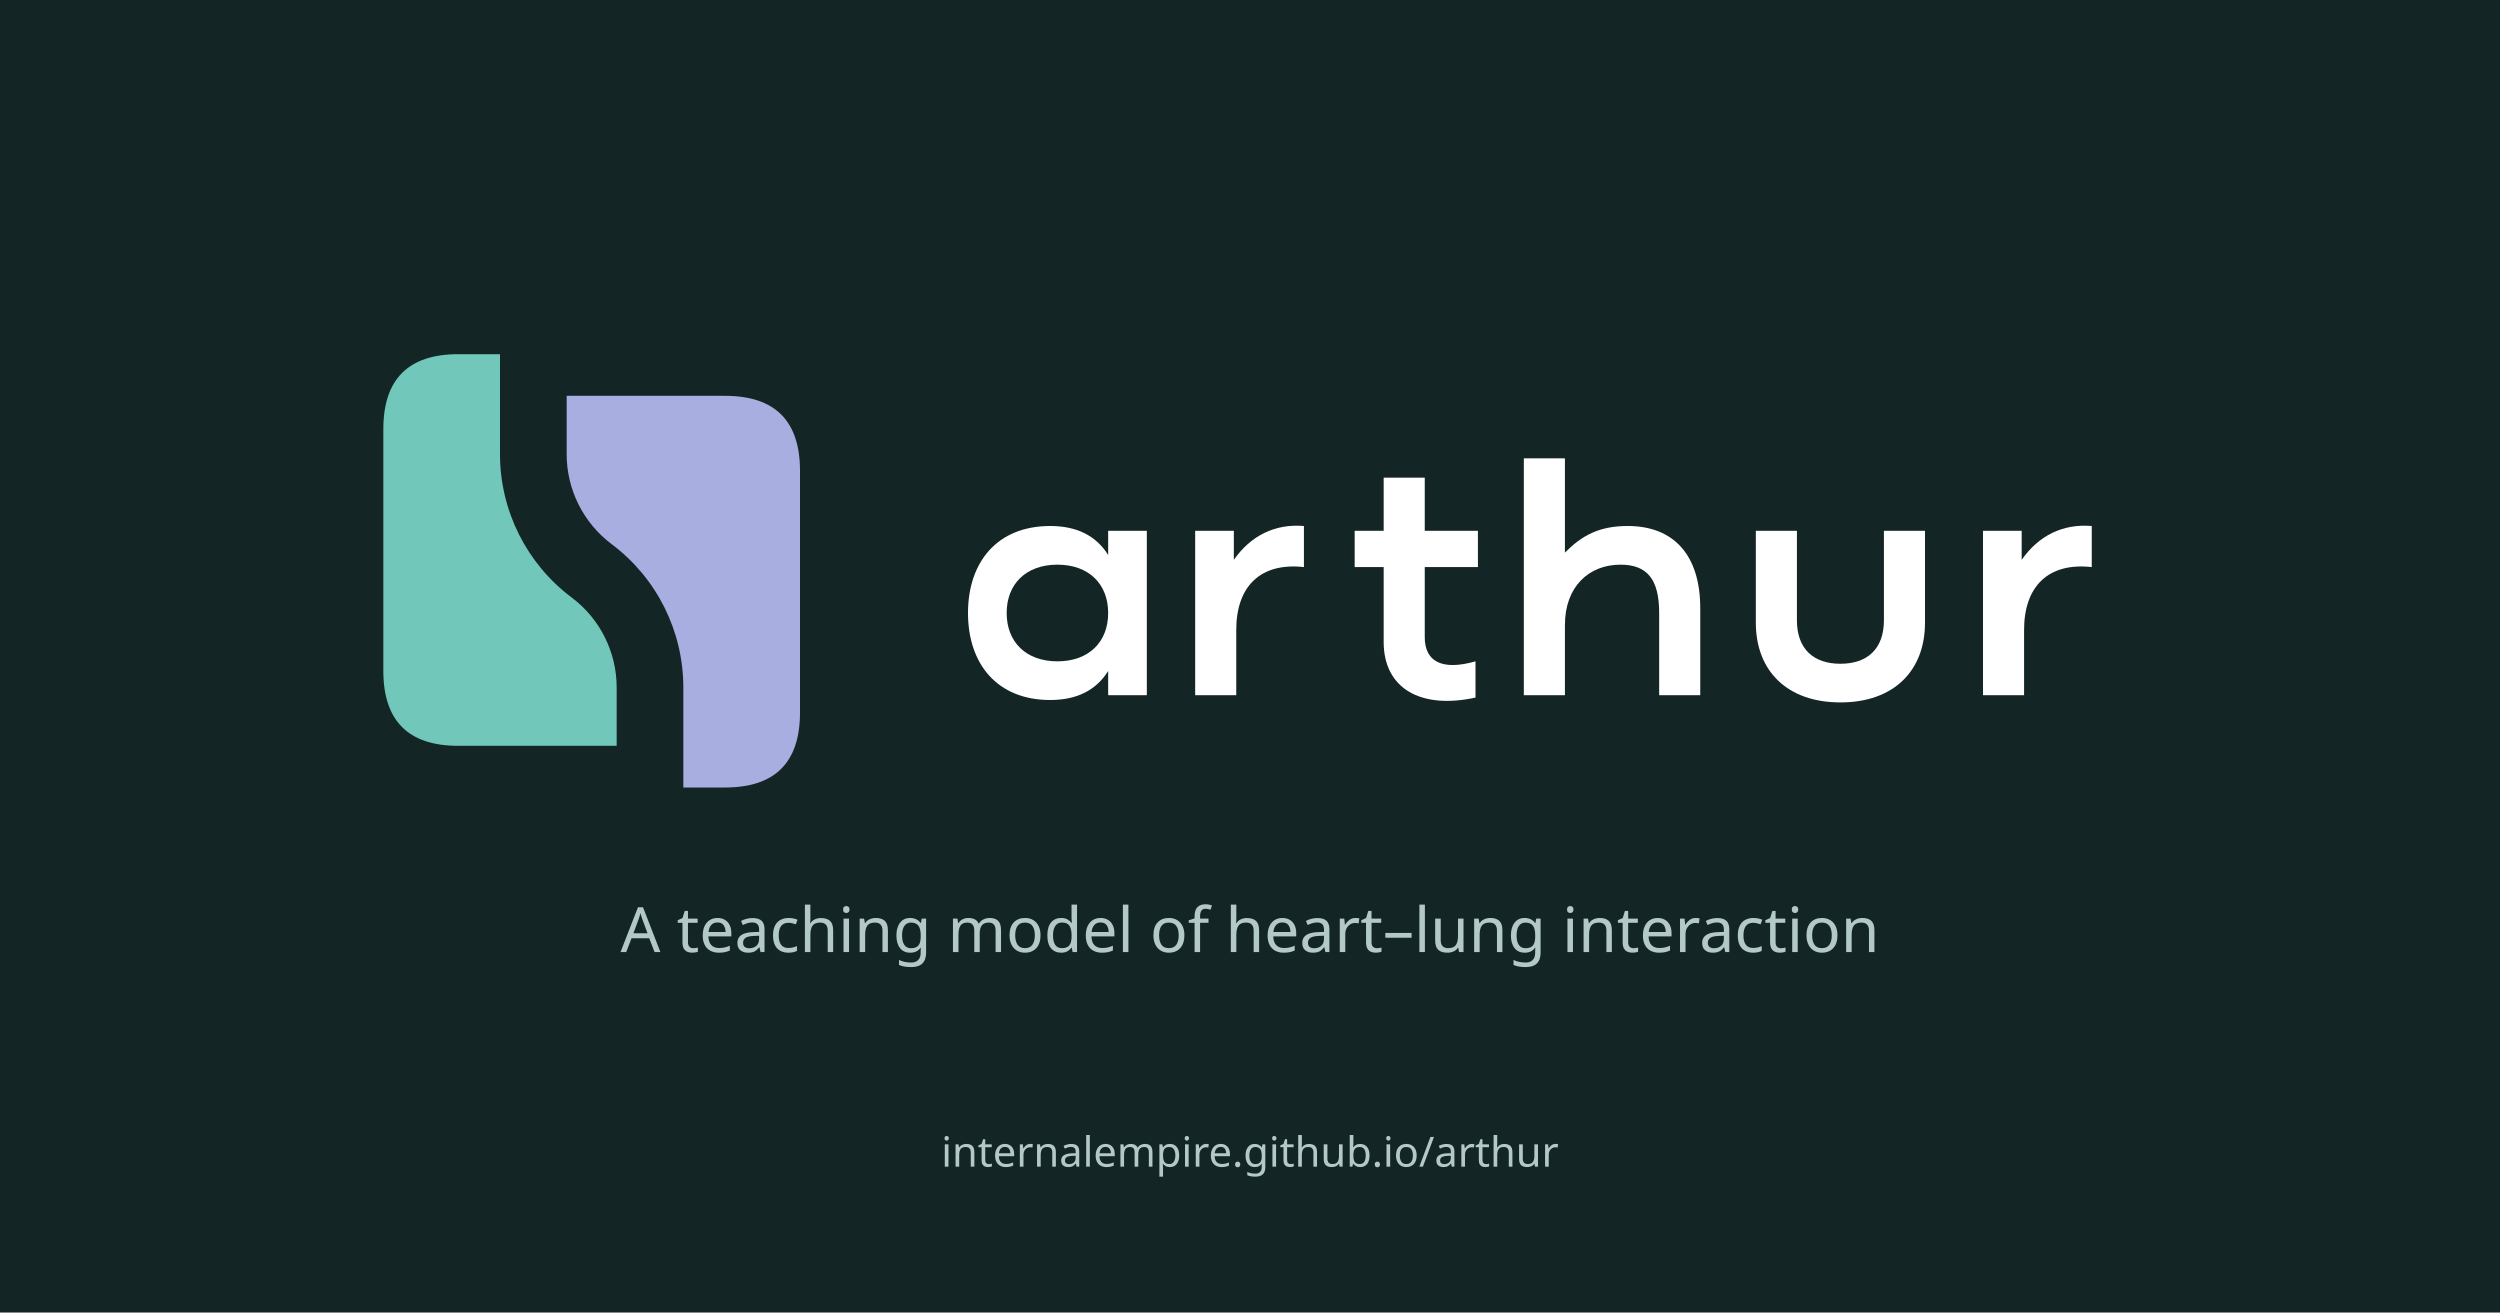
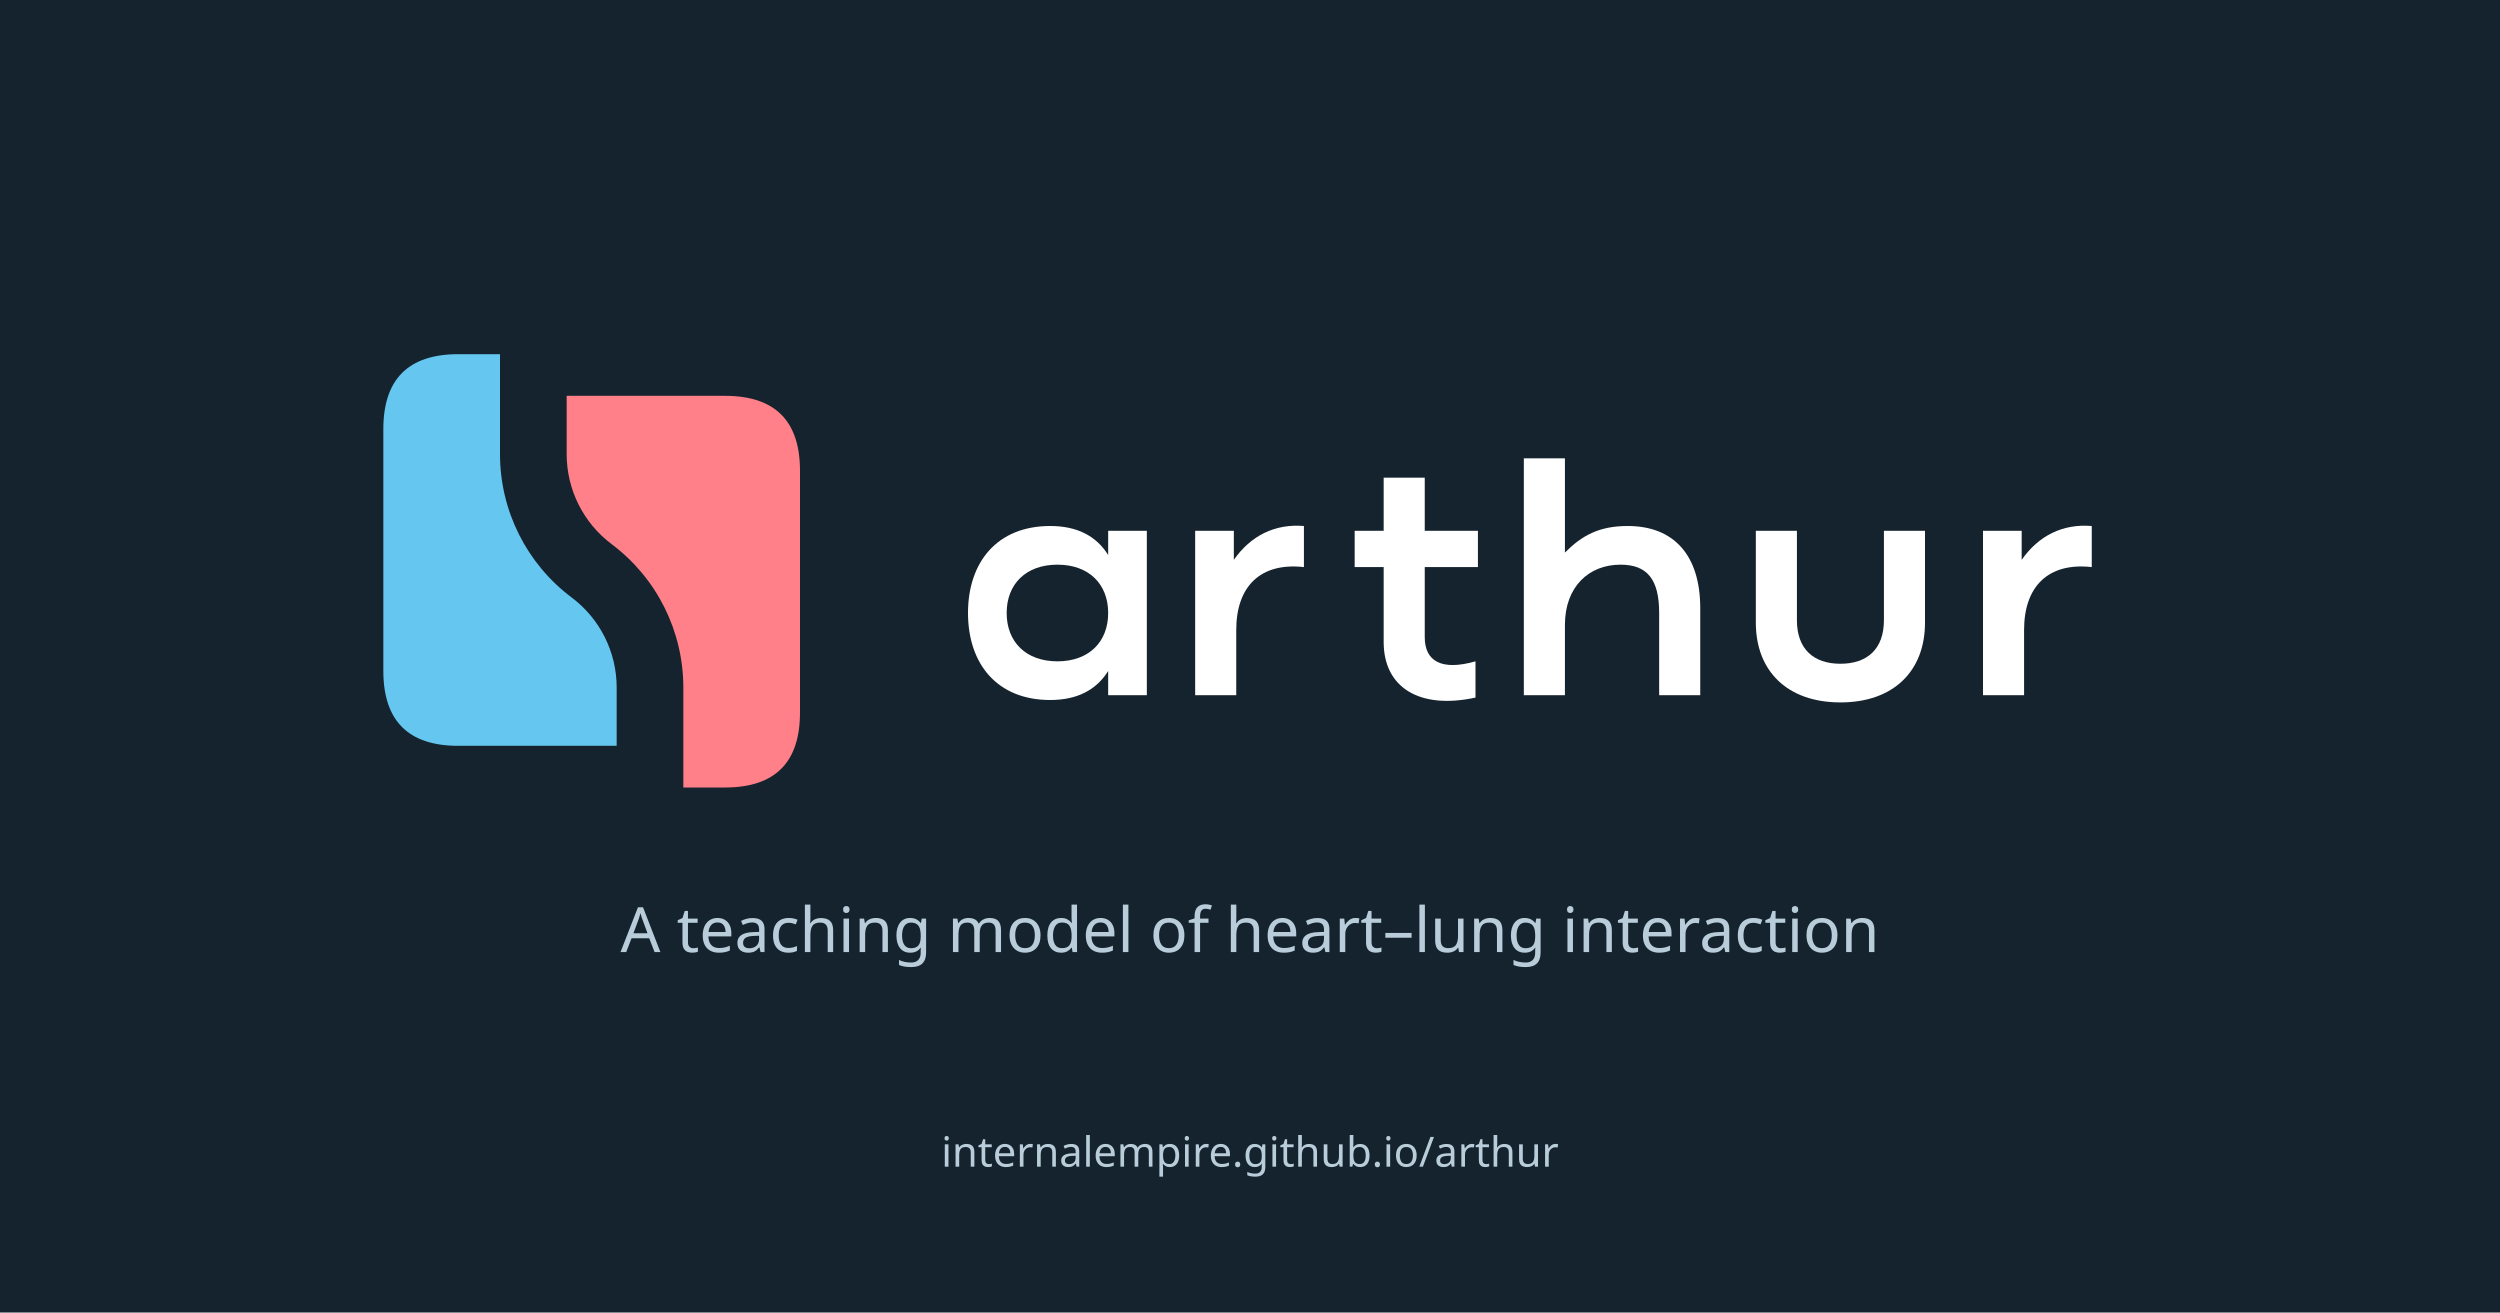
<svg xmlns="http://www.w3.org/2000/svg" width="1200" height="630" viewBox="0 0 1200 630" role="img" aria-label="arthur — a teaching model of heart–lung interaction">
-   <rect width="1200" height="630" fill="#142525" />
+   <rect width="1200" height="630" fill="#15232E" />
  <g transform="translate(156 146)">
    <g>
-       <path fill="#70C7BA" d="M84 24 H64 Q28 24 28 60 V176 Q28 212 64 212 H140 V184 A54 54 0 0 0 118.4 140.8 A86 86 0 0 1 84 72 Z" />
-       <path fill="#A8AFE0" d="M116 44 H192 Q228 44 228 80 V196 Q228 232 192 232 H172 V184 A86 86 0 0 0 137.6 115.2 A54 54 0 0 1 116 72 Z" />
+       <path fill="#65C6F0" d="M84 24 H64 Q28 24 28 60 V176 Q28 212 64 212 H140 V184 A54 54 0 0 0 118.4 140.8 A86 86 0 0 1 84 72 Z" />
+       <path fill="#FF8088" d="M116 44 H192 Q228 44 228 80 V196 Q228 232 192 232 H172 V184 A86 86 0 0 0 137.6 115.2 A54 54 0 0 1 116 72 Z" />
    </g>
    <g transform="translate(304 74) scale(1.16)">
      <path transform="translate(0 0)" fill="#FFFFFF" fill-rule="evenodd" d="M38 28 C16 28 4 43 4 64 C4 85 16 100 38 100 C49 100 57 96 62 88 V98 H78 V30 H62 V40 C57 32 49 28 38 28 Z M41 44 C54 44 62 52 62 64 C62 76 54 84 41 84 C28 84 20 76 20 64 C20 52 28 44 41 44 Z" />
      <path transform="translate(98 0)" fill="#FFFFFF" fill-rule="evenodd" d="M0 98 V30 H16 V42 C23 32 33 27 45 28 V45 C27 43 17 53 17 71 V98 Z" />
      <path transform="translate(160 0)" fill="#FFFFFF" fill-rule="evenodd" d="M16 8 H33 V30 H55 V45 H33 V74 C33 84 40 88 54 84 V99 C31 104 16 95 16 76 V45 H4 V30 H16 Z" />
      <path transform="translate(234 0)" fill="#FFFFFF" fill-rule="evenodd" d="M0 0 H17 V39 C24 32 31 28 43 28 C62 28 73 40 73 62 V98 H56 V64 C56 50 51 44 40 44 C27 44 17 53 17 69 V98 H0 Z" />
      <path transform="translate(330 0)" fill="#FFFFFF" fill-rule="evenodd" d="M0 30 H17 V67 C17 79 24 85 35 85 C46 85 53 79 53 67 V30 H70 V68 C70 88 57 101 35 101 C13 101 0 88 0 68 Z" />
      <path transform="translate(424 0)" fill="#FFFFFF" fill-rule="evenodd" d="M0 98 V30 H16 V42 C23 32 33 27 45 28 V45 C27 43 17 53 17 71 V98 Z" />
    </g>
  </g>
-   <text x="600" y="457" text-anchor="middle" font-family="system-ui,sans-serif" font-size="30" fill="#B2C9C7">A teaching model of heart–lung interaction</text>
-   <text x="600" y="560" text-anchor="middle" font-family="system-ui,sans-serif" font-size="20" fill="#B2C9C7">internalempire.github.io/arthur</text>
+   <text x="600" y="457" text-anchor="middle" font-family="system-ui,sans-serif" font-size="30" fill="#B8CDD9">A teaching model of heart–lung interaction</text>
+   <text x="600" y="560" text-anchor="middle" font-family="system-ui,sans-serif" font-size="20" fill="#B8CDD9">internalempire.github.io/arthur</text>
</svg>
